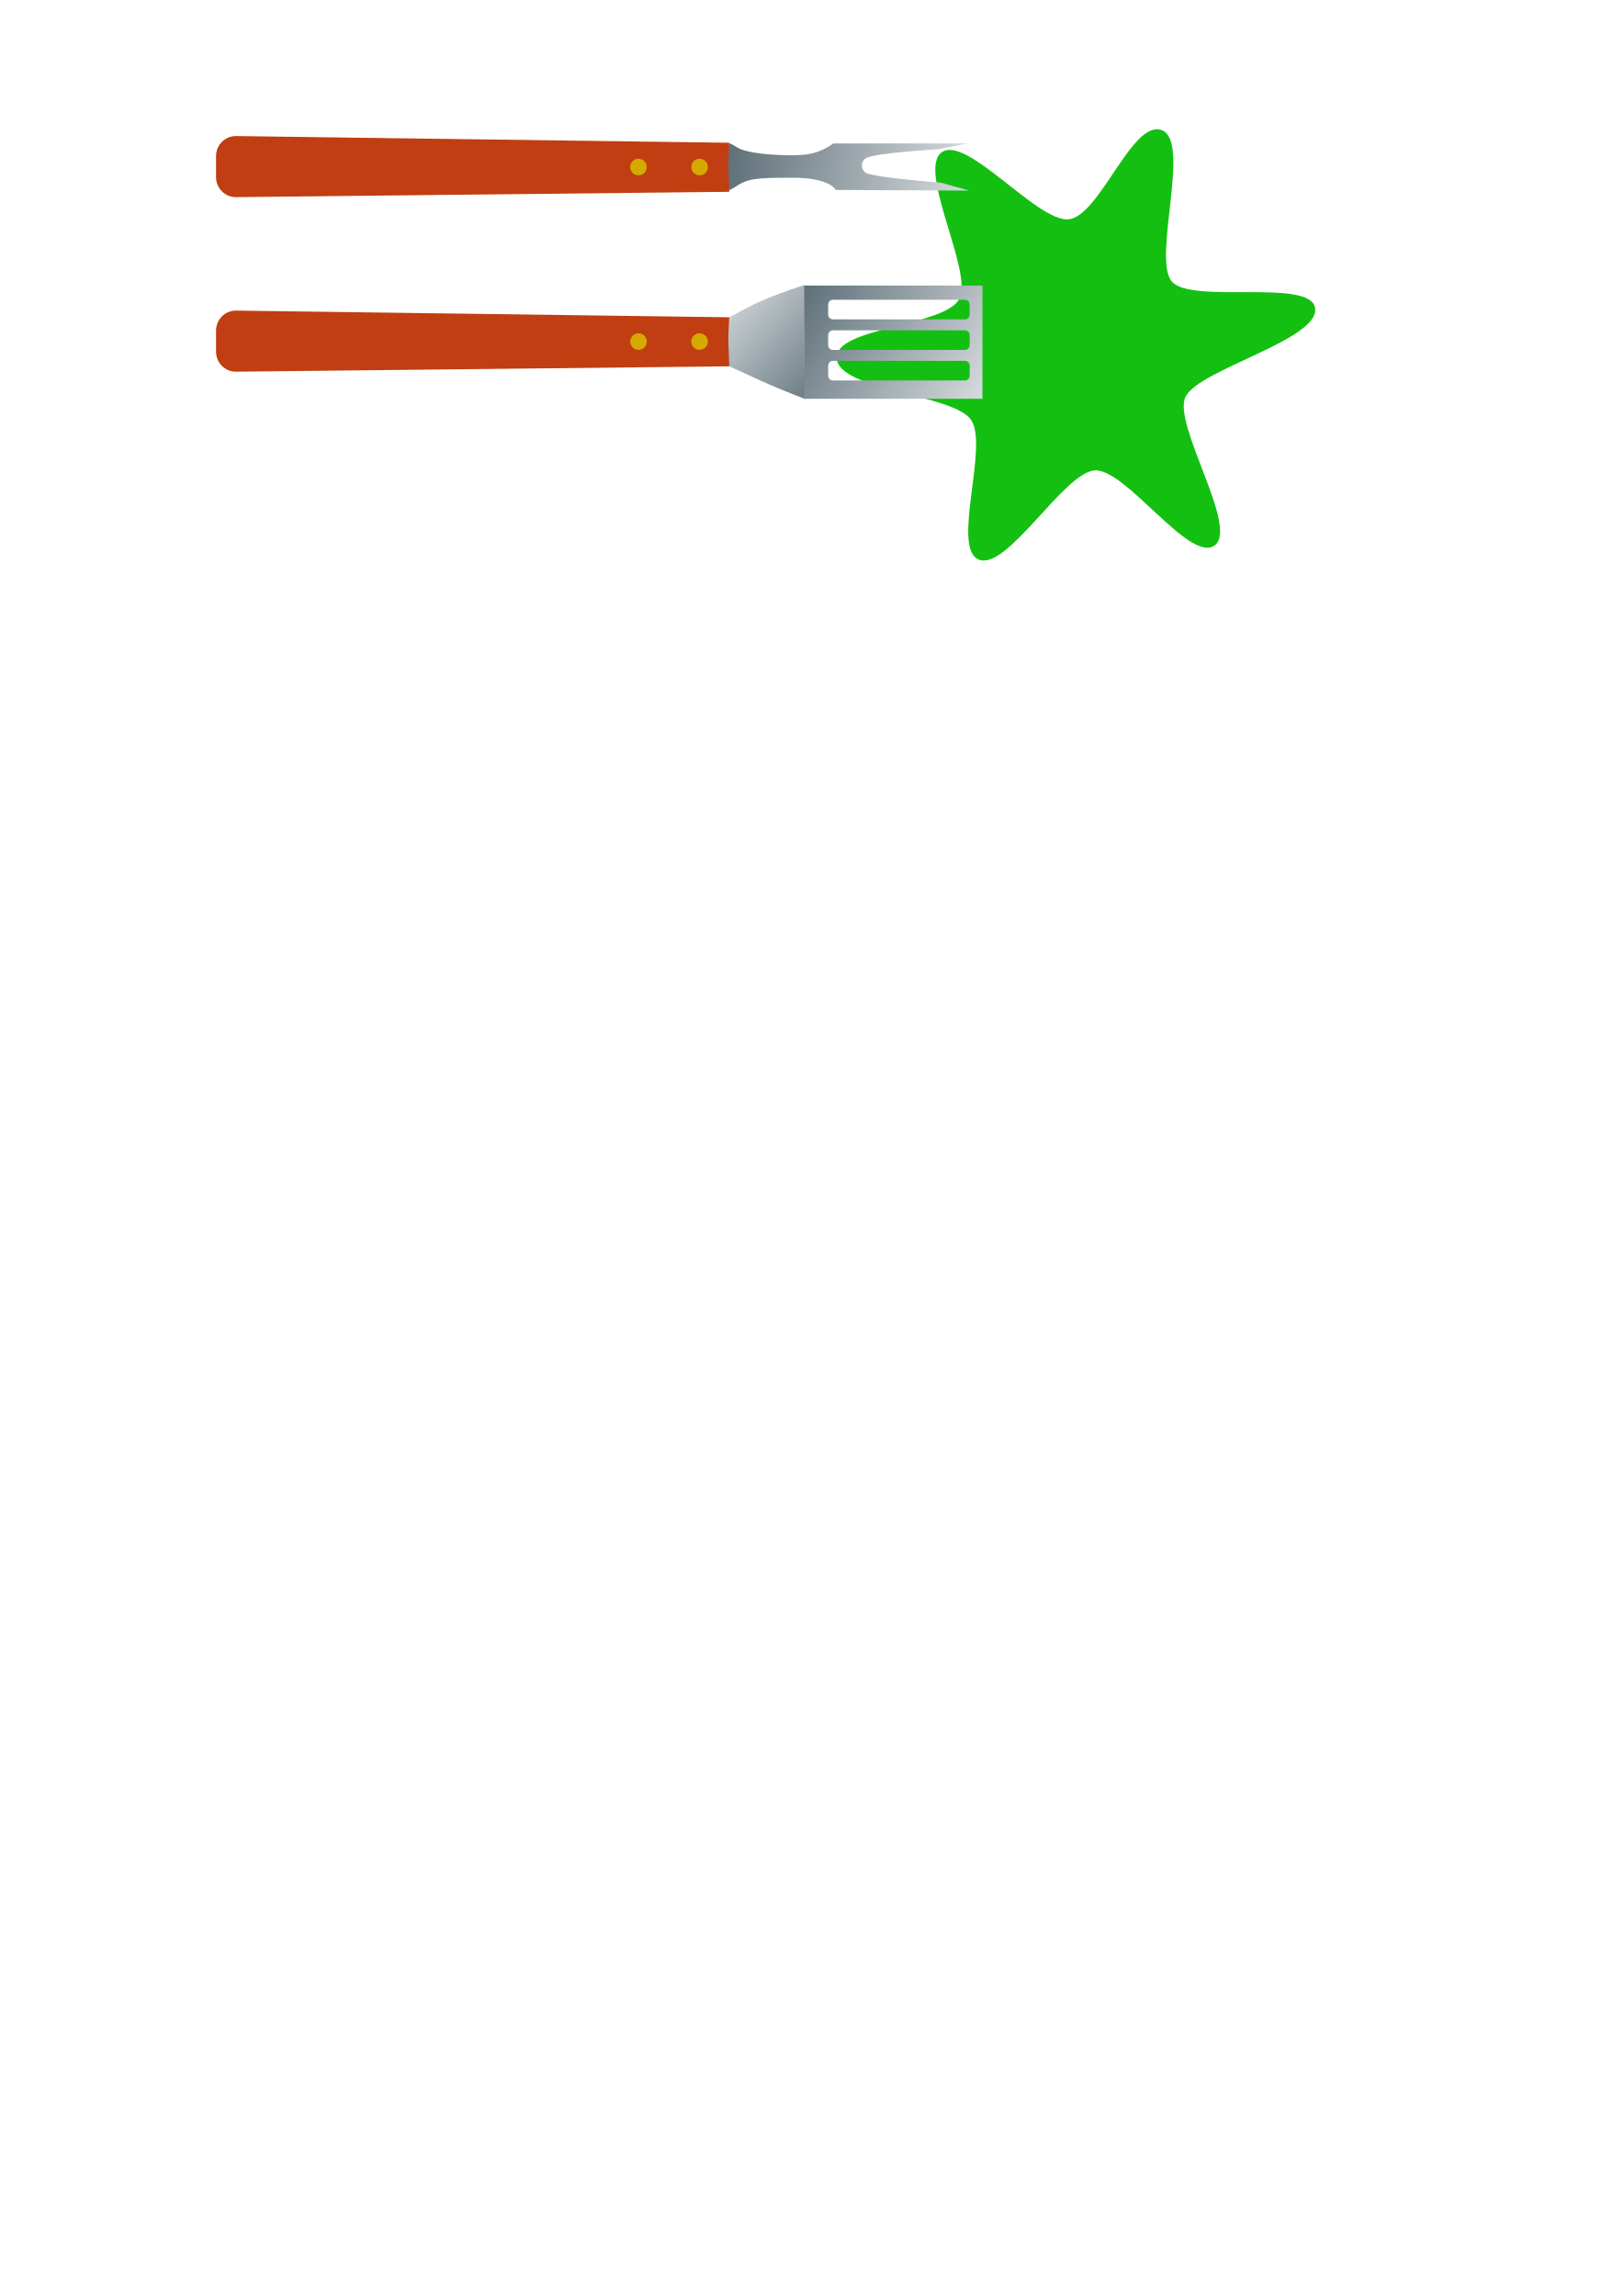
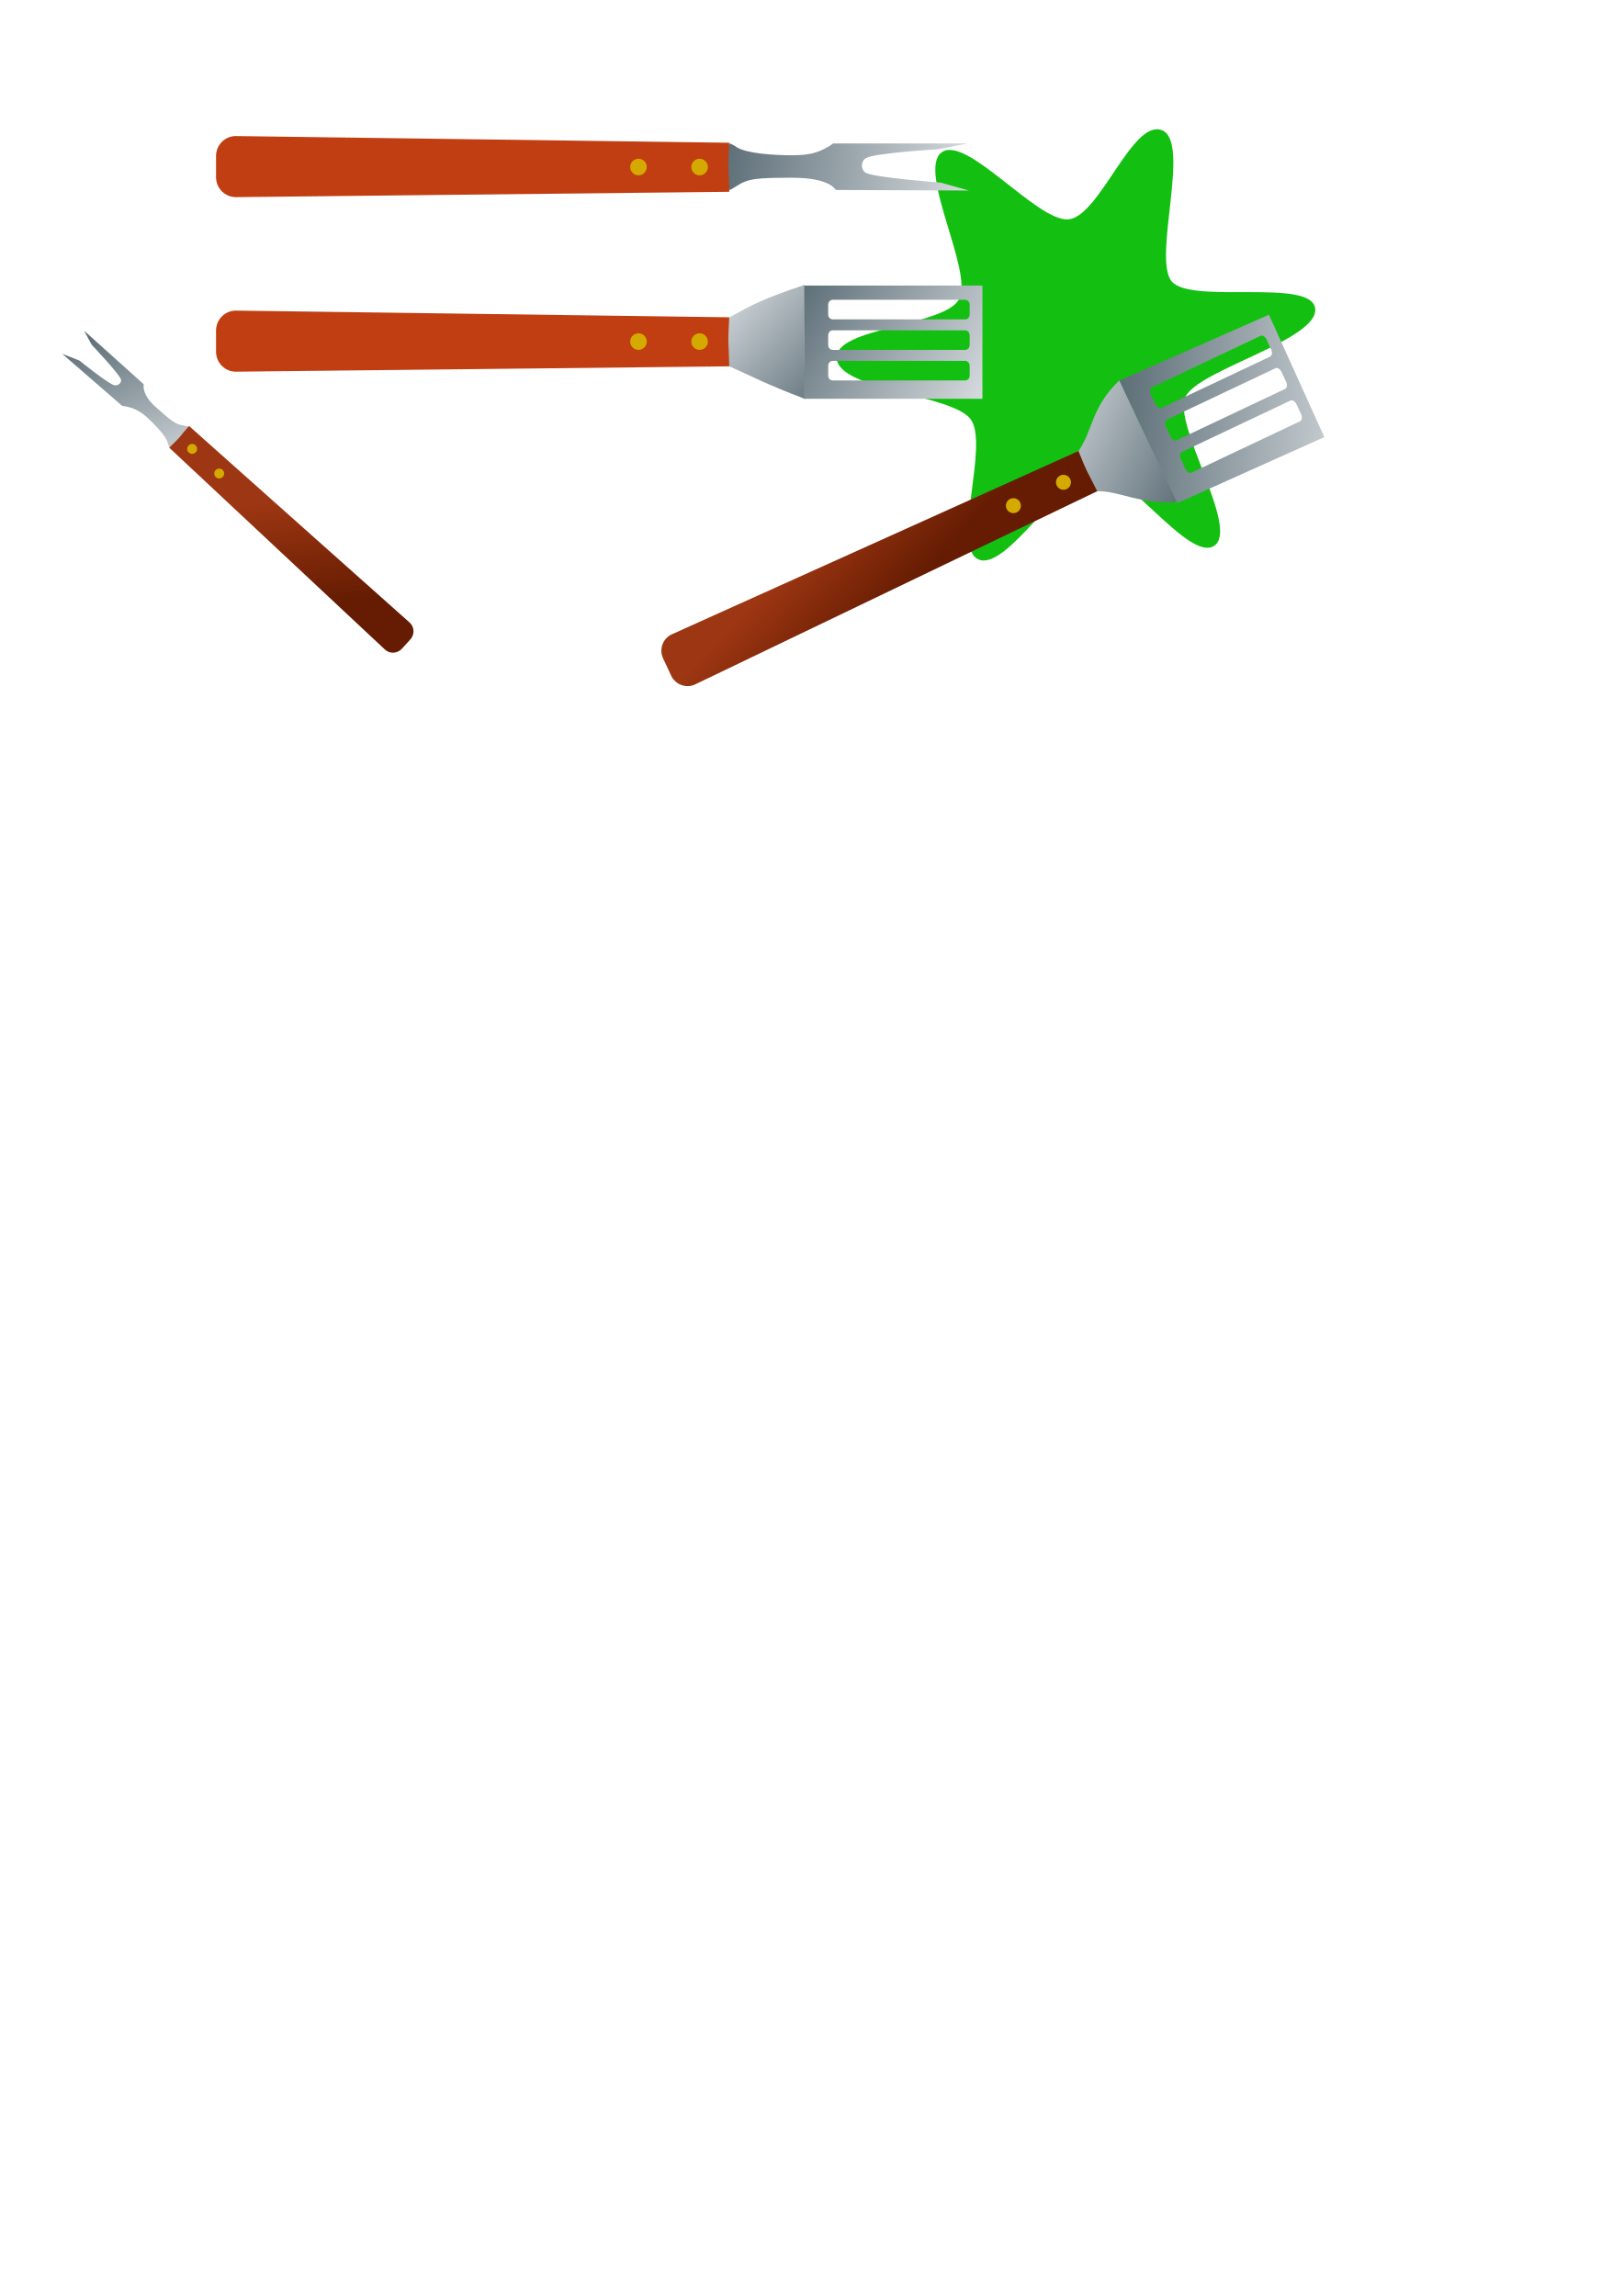
<svg xmlns="http://www.w3.org/2000/svg" xmlns:xlink="http://www.w3.org/1999/xlink" width="744.094" height="1052.362" id="svg6180" version="1.1">
  <defs id="defs6182">
    <linearGradient id="linearGradient6703">
      <stop style="stop-color:#5f7079;stop-opacity:1;" offset="0" id="stop6705" />
      <stop style="stop-color:#d6dbde;stop-opacity:1;" offset="1" id="stop6707" />
    </linearGradient>
    <linearGradient xlink:href="#linearGradient6703" id="linearGradient6709" x1="333.013" y1="76.549" x2="443.713" y2="90.497" gradientUnits="userSpaceOnUse" gradientTransform="translate(-0.2145923,0)" />
    <linearGradient xlink:href="#linearGradient6703" id="linearGradient8161" gradientUnits="userSpaceOnUse" gradientTransform="matrix(1.120327,0,0,1.120327,-47.42431,71.19096)" x1="333.013" y1="76.549" x2="388.777" y2="96.291" />
    <linearGradient xlink:href="#linearGradient6703" id="linearGradient8171" x1="369.796" y1="138.199" x2="442.704" y2="181.547" gradientUnits="userSpaceOnUse" gradientTransform="matrix(1.137048,0,0,1.120327,-54.60801,-18.43521)" />
    <linearGradient xlink:href="#linearGradient6703" id="linearGradient8304" gradientUnits="userSpaceOnUse" gradientTransform="matrix(1.120327,0,0,1.120327,-47.42431,71.19096)" x1="333.013" y1="76.549" x2="388.777" y2="96.291" />
    <linearGradient xlink:href="#linearGradient6703" id="linearGradient8306" gradientUnits="userSpaceOnUse" gradientTransform="matrix(1.137048,0,0,1.120327,-54.60801,-18.43521)" x1="369.796" y1="138.199" x2="442.704" y2="181.547" />
    <linearGradient xlink:href="#linearGradient6703" id="linearGradient8311" gradientUnits="userSpaceOnUse" gradientTransform="matrix(1.137048,0,0,1.120327,-54.60801,-18.43521)" x1="369.796" y1="138.199" x2="442.704" y2="181.547" />
    <linearGradient xlink:href="#linearGradient6703" id="linearGradient8315" gradientUnits="userSpaceOnUse" gradientTransform="matrix(1.120327,0,0,1.120327,-47.42431,71.19096)" x1="379.797" y1="101.583" x2="334.606" y2="60.588" />
    <linearGradient xlink:href="#linearGradient6703" id="linearGradient8360" gradientUnits="userSpaceOnUse" gradientTransform="matrix(1.137048,0,0,1.120327,-54.60801,-18.43521)" x1="369.796" y1="138.199" x2="442.704" y2="181.547" />
    <linearGradient xlink:href="#linearGradient6703" id="linearGradient8363" gradientUnits="userSpaceOnUse" gradientTransform="matrix(1.137048,0,0,1.120327,-54.60801,-18.43521)" x1="369.796" y1="138.199" x2="442.704" y2="181.547" />
    <linearGradient xlink:href="#linearGradient6703" id="linearGradient8366" gradientUnits="userSpaceOnUse" gradientTransform="matrix(1.137048,0,0,1.120327,-54.60801,-18.43521)" x1="369.796" y1="138.199" x2="442.704" y2="181.547" />
+     <linearGradient xlink:href="#linearGradient6703-9" id="linearGradient8714" gradientUnits="userSpaceOnUse" gradientTransform="matrix(0.9542654,-0.3402817,0.3402817,0.9542654,48.40708,297.0842)" x1="379.797" y1="101.583" x2="331.466" y2="41.778" />
+     <linearGradient id="linearGradient6703-9">
+       <stop style="stop-color:#5f7079;stop-opacity:1;" offset="0" id="stop6705-0" />
+       <stop style="stop-color:#d6dbde;stop-opacity:1;" offset="1" id="stop6707-5" />
+     </linearGradient>
+     <linearGradient xlink:href="#linearGradient8722" id="linearGradient8728" x1="272.047" y1="272.603" x2="303.832" y2="308.603" gradientUnits="userSpaceOnUse" />
+     <linearGradient id="linearGradient8722">
+       <stop style="stop-color:#9d3612;stop-opacity:1;" offset="0" id="stop8724" />
+       <stop style="stop-color:#651c02;stop-opacity:1;" offset="1" id="stop8726" />
+     </linearGradient>
+     <linearGradient xlink:href="#linearGradient6703-9" id="linearGradient8710" gradientUnits="userSpaceOnUse" gradientTransform="matrix(0.9669042,-0.350109,0.4344974,1.233179,0.9811084,181.2294)" x1="369.796" y1="138.199" x2="456.109" y2="194.396" />
+     <linearGradient id="linearGradient3025">
+       <stop style="stop-color:#5f7079;stop-opacity:1;" offset="0" id="stop3027" />
+       <stop style="stop-color:#d6dbde;stop-opacity:1;" offset="1" id="stop3029" />
+     </linearGradient>
+     <linearGradient xlink:href="#linearGradient6703-6" id="linearGradient8720" gradientUnits="userSpaceOnUse" gradientTransform="matrix(-0.4435396,-0.6005529,0.6005529,-0.4435396,296.4441,357.1493)" x1="432.121" y1="96.337" x2="320.388" y2="46.115" />
+     <linearGradient id="linearGradient6703-6">
+       <stop style="stop-color:#5f7079;stop-opacity:1;" offset="0" id="stop6705-3" />
+       <stop style="stop-color:#d6dbde;stop-opacity:1;" offset="1" id="stop6707-4" />
+     </linearGradient>
+     <linearGradient xlink:href="#linearGradient8722-4" id="linearGradient8730" x1="250.417" y1="170.258" x2="245.99" y2="231.258" gradientUnits="userSpaceOnUse" />
+     <linearGradient id="linearGradient8722-4">
+       <stop style="stop-color:#9d3612;stop-opacity:1;" offset="0" id="stop8724-8" />
+       <stop style="stop-color:#651c02;stop-opacity:1;" offset="1" id="stop8726-8" />
+     </linearGradient>
  </defs>
  <g id="layer1">
    <path style="fill:#13c011;fill-opacity:1;stroke:none" id="path8318" d="m 407.401,137.04 c 13.586,5.235 -4.438,58.643 4.534,69.322 8.972,10.678 64.409,-1.761 65.756,12.541 1.347,14.302 -53.087,27.775 -59.396,40.221 -6.309,12.446 24.752,60.26 13.232,68.323 -11.52,8.062 -40.725,-35.463 -54.916,-34.46 -14.191,1.004 -40.056,46.118 -53.074,40.872 -13.018,-5.246 5.249,-53.397 -3.984,-64.613 -9.233,-11.217 -59.641,-12.974 -61.164,-27.434 -1.523,-14.46 49.614,-14.784 56.158,-27.4 6.544,-12.617 -19.359,-58.827 -8.089,-67.177 11.27,-8.349 43.746,31.799 58.07,30.678 14.324,-1.121 29.287,-46.107 42.873,-40.872 z" transform="translate(125.0356,-77.37436)" />
    <g id="g8376">
      <path style="fill:url(#linearGradient8315);fill-opacity:1;stroke:none" d="m 333.274,145.977 c 12.26,-6.725 16.02,-8.872 35.358,-15.398 -0.055,21.525 -0.268,26.25 0.357,52.316 -18.56,-7.105 -24.035,-10.227 -35.235,-15.21 z" id="path8159" />
      <path style="fill:#c03e11;fill-opacity:1;stroke:none" d="m 108.197,142.362 225.992,3.067 c -0.743,14.083 -0.337,8.008 0,22.479 l -225.992,2.454 C 103.102,170.418 99,166.26 99,161.165 l 0,-9.606 c 0,-5.095 4.102,-9.266 9.197,-9.197 z" id="path6699" />
      <path id="rect8163" d="M 368.5 130.875 L 368.5 182.781 L 450.219 182.781 L 450.219 130.875 L 368.5 130.875 z M 381.594 137.406 L 442.312 137.406 C 443.459 137.406 444.375 138.445 444.375 139.719 L 444.375 144.094 C 444.375 145.367 443.459 146.375 442.312 146.375 L 381.594 146.375 C 380.448 146.375 379.531 145.367 379.531 144.094 L 379.531 139.719 C 379.531 138.445 380.448 137.406 381.594 137.406 z M 381.594 151.406 L 442.312 151.406 C 443.459 151.406 444.375 152.445 444.375 153.719 L 444.375 158.094 C 444.375 159.367 443.459 160.375 442.312 160.375 L 381.594 160.375 C 380.448 160.375 379.531 159.367 379.531 158.094 L 379.531 153.719 C 379.531 152.445 380.448 151.406 381.594 151.406 z M 381.594 165.406 L 442.312 165.406 C 443.459 165.406 444.375 166.445 444.375 167.719 L 444.375 172.094 C 444.375 173.367 443.459 174.375 442.312 174.375 L 381.594 174.375 C 380.448 174.375 379.531 173.367 379.531 172.094 L 379.531 167.719 C 379.531 166.445 380.448 165.406 381.594 165.406 z " style="fill:url(#linearGradient8366);fill-opacity:1;stroke:none" />
      <path transform="translate(-10.8,-35.2)" d="m 335.2,191.762 a 3.8,3.8 0 1 1 -7.6,0 3.8,3.8 0 1 1 7.6,0 z" id="path8175" style="fill:#d4aa00;fill-opacity:1;stroke:none" />
      <path style="fill:#d4aa00;fill-opacity:1;stroke:none" id="path8177" d="m 335.2,191.762 a 3.8,3.8 0 1 1 -7.6,0 3.8,3.8 0 1 1 7.6,0 z" transform="translate(-38.8,-35.2)" />
    </g>
    <g id="g8369">
      <g id="g8183">
        <path style="fill:url(#linearGradient6709);fill-opacity:1;stroke:none" d="m 333.741,66.541 c 1.26,0.666 -1.533,-2.65 3.803,0.868 4.542,2.993 17.129,3.746 25.674,3.769 4.674,-0.177 10.83,0.134 18.622,-5.418 l 61.602,0 -13.433,2.647 c 0,0 -29.462,1.701 -33.209,4.104 -2.616,1.678 -2.234,5.468 0,6.716 3.881,2.167 34.328,4.478 34.328,4.478 l 12.943,3.633 -61.077,-0.274 c 0,0 -2.509,-5.597 -19.674,-5.597 -17.164,0 -20.625,0.373 -26.222,4.104 -5.597,3.731 -3.358,-0.373 -3.358,-0.373 z" id="path6701" />
        <path style="opacity:1;fill:#c03e11;fill-opacity:1;stroke:none" d="m 108.197,62.362 225.992,3.067 c -0.743,14.083 -0.337,8.008 0,22.479 L 108.197,90.362 C 103.102,90.418 99,86.26 99,81.165 l 0,-9.606 c 0,-5.095 4.102,-9.266 9.197,-9.197 z" id="rect6188" />
        <path transform="translate(-10.8,-115.2)" d="m 335.2,191.762 a 3.8,3.8 0 1 1 -7.6,0 3.8,3.8 0 1 1 7.6,0 z" id="path8179" style="fill:#d4aa00;fill-opacity:1;stroke:none" />
        <path style="fill:#d4aa00;fill-opacity:1;stroke:none" id="path8181" d="m 335.2,191.762 a 3.8,3.8 0 1 1 -7.6,0 3.8,3.8 0 1 1 7.6,0 z" transform="translate(-38.8,-115.2)" />
      </g>
    </g>
+     <g transform="matrix(0.995531,-0.09443566,0.09443566,0.995531,76.91029,0.807834)" style="display:inline" id="g8732">
+       <path style="fill:url(#linearGradient8714);fill-opacity:1;stroke:none" d="m 395.391,245.154 c 8.4,-9.452 7.916,-19.842 22.406,-31.274 6.491,18.351 12.859,36.018 21.309,58.03 -17.967,-0.414 -25.659,-7.569 -36.712,-8.412 z" id="path8159-1" />
+       <path style="fill:url(#linearGradient8728);fill-opacity:1;stroke:none" d="m 202.578,310.438 193.426,-66.029 c 3.645,12.221 2.145,6.923 6.827,19.147 L 211.083,334.288 c -4.323,1.595 -9.08,-0.7 -10.627,-5.04 l -2.918,-8.182 c -1.548,-4.34 0.68,-9.139 5.04,-10.627 z" id="path6699-7" />
+       <path id="rect8163-4" d="m 417.73,214.039 21.085,58.396 69.971,-23.741 -19.977,-58.242 z m 14.621,4.419 51.633,-18.696 c 0.975,-0.353 2.157,0.509 2.651,1.91 l 1.697,4.816 c 0.494,1.402 0.106,2.793 -0.869,3.146 l -51.633,18.696 c -0.975,0.353 -2.145,-0.474 -2.639,-1.876 l -1.697,-4.816 c -0.494,-1.402 -0.118,-2.828 0.857,-3.181 z m 5.43,15.41 51.633,-18.696 c 0.975,-0.353 2.157,0.509 2.651,1.91 l 1.697,4.816 c 0.494,1.402 0.106,2.793 -0.869,3.146 l -51.633,18.696 c -0.975,0.353 -2.145,-0.474 -2.639,-1.876 l -1.697,-4.816 c -0.494,-1.402 -0.118,-2.828 0.857,-3.18 z m 5.43,15.41 51.633,-18.696 c 0.975,-0.353 2.157,0.509 2.651,1.91 l 1.697,4.816 c 0.494,1.402 0.106,2.793 -0.869,3.146 l -51.633,18.696 c -0.975,0.353 -2.145,-0.474 -2.639,-1.876 l -1.697,-4.816 c -0.494,-1.402 -0.118,-2.828 0.857,-3.18 z" style="fill:url(#linearGradient8710);fill-opacity:1;stroke:none" />
+       <path transform="matrix(0.851774,-0.3037342,0.3037342,0.851774,47.28814,195.3391)" d="m 335.2,191.762 c 0,2.099 -1.701,3.8 -3.8,3.8 -2.099,0 -3.8,-1.701 -3.8,-3.8 0,-2.099 1.701,-3.8 3.8,-3.8 2.099,0 3.8,1.701 3.8,3.8 z" id="path8175-0" style="fill:#d4aa00;fill-opacity:1;stroke:none" />
+       <path style="fill:#d4aa00;fill-opacity:1;stroke:none" id="path8177-9" d="m 335.2,191.762 c 0,2.099 -1.701,3.8 -3.8,3.8 -2.099,0 -3.8,-1.701 -3.8,-3.8 0,-2.099 1.701,-3.8 3.8,-3.8 2.099,0 3.8,1.701 3.8,3.8 z" transform="matrix(0.851774,-0.3037342,0.3037342,0.851774,23.43847,203.8436)" />
+     </g>
+     <g style="display:inline" id="g8745" transform="matrix(0.7869758,-0.1561046,0.1561046,0.7869758,-89.81113,134.2613)">
+       <path id="path6701-2" d="m 188.283,127.078 c -0.159,-1.052 -0.911,2.096 -1.166,-2.669 -0.217,-4.055 -5.347,-11.949 -9.124,-17.09 -2.18,-2.729 -5.507,-6.464 -12.298,-8.681 l -27.811,-35.818 8.82,5.616 c 0,0 13.893,16.645 16.998,17.829 2.168,0.827 4.472,-0.79 4.23,-2.685 -0.42,-3.292 -12.537,-22.602 -12.537,-22.602 l -2.675,-8.699 27.464,36.654 c 0,0 -2.491,5.216 3.942,13.76 7.708,10.237 9.372,12.221 14.095,13.927 4.723,1.706 1.265,2.182 1.265,2.182 z" style="fill:url(#linearGradient8720);fill-opacity:1;stroke:none" />
+       <path id="rect6188-4" d="M 285.811,264.382 187.417,127.301 c 8.787,-5.8 4.959,-3.349 13.5,-9.97 l 101.71,134.632 c 2.293,3.035 1.616,7.343 -1.444,9.603 l -5.769,4.261 c -3.06,2.26 -7.384,1.646 -9.603,-1.444 z" style="fill:url(#linearGradient8730);fill-opacity:1;stroke:none" />
+       <path style="fill:#d4aa00;fill-opacity:1;stroke:none" id="path8179-5" d="m 335.2,191.762 c 0,2.099 -1.701,3.8 -3.8,3.8 -2.099,0 -3.8,-1.701 -3.8,-3.8 0,-2.099 1.701,-3.8 3.8,-3.8 2.099,0 3.8,1.701 3.8,3.8 z" transform="matrix(-0.4435396,-0.6005529,0.6005529,-0.4435396,231.9554,414.6022)" />
+       <path transform="matrix(-0.4435396,-0.6005529,0.6005529,-0.4435396,244.3745,431.4176)" d="m 335.2,191.762 c 0,2.099 -1.701,3.8 -3.8,3.8 -2.099,0 -3.8,-1.701 -3.8,-3.8 0,-2.099 1.701,-3.8 3.8,-3.8 2.099,0 3.8,1.701 3.8,3.8 z" id="path8181-5" style="fill:#d4aa00;fill-opacity:1;stroke:none" />
+     </g>
  </g>
</svg>
